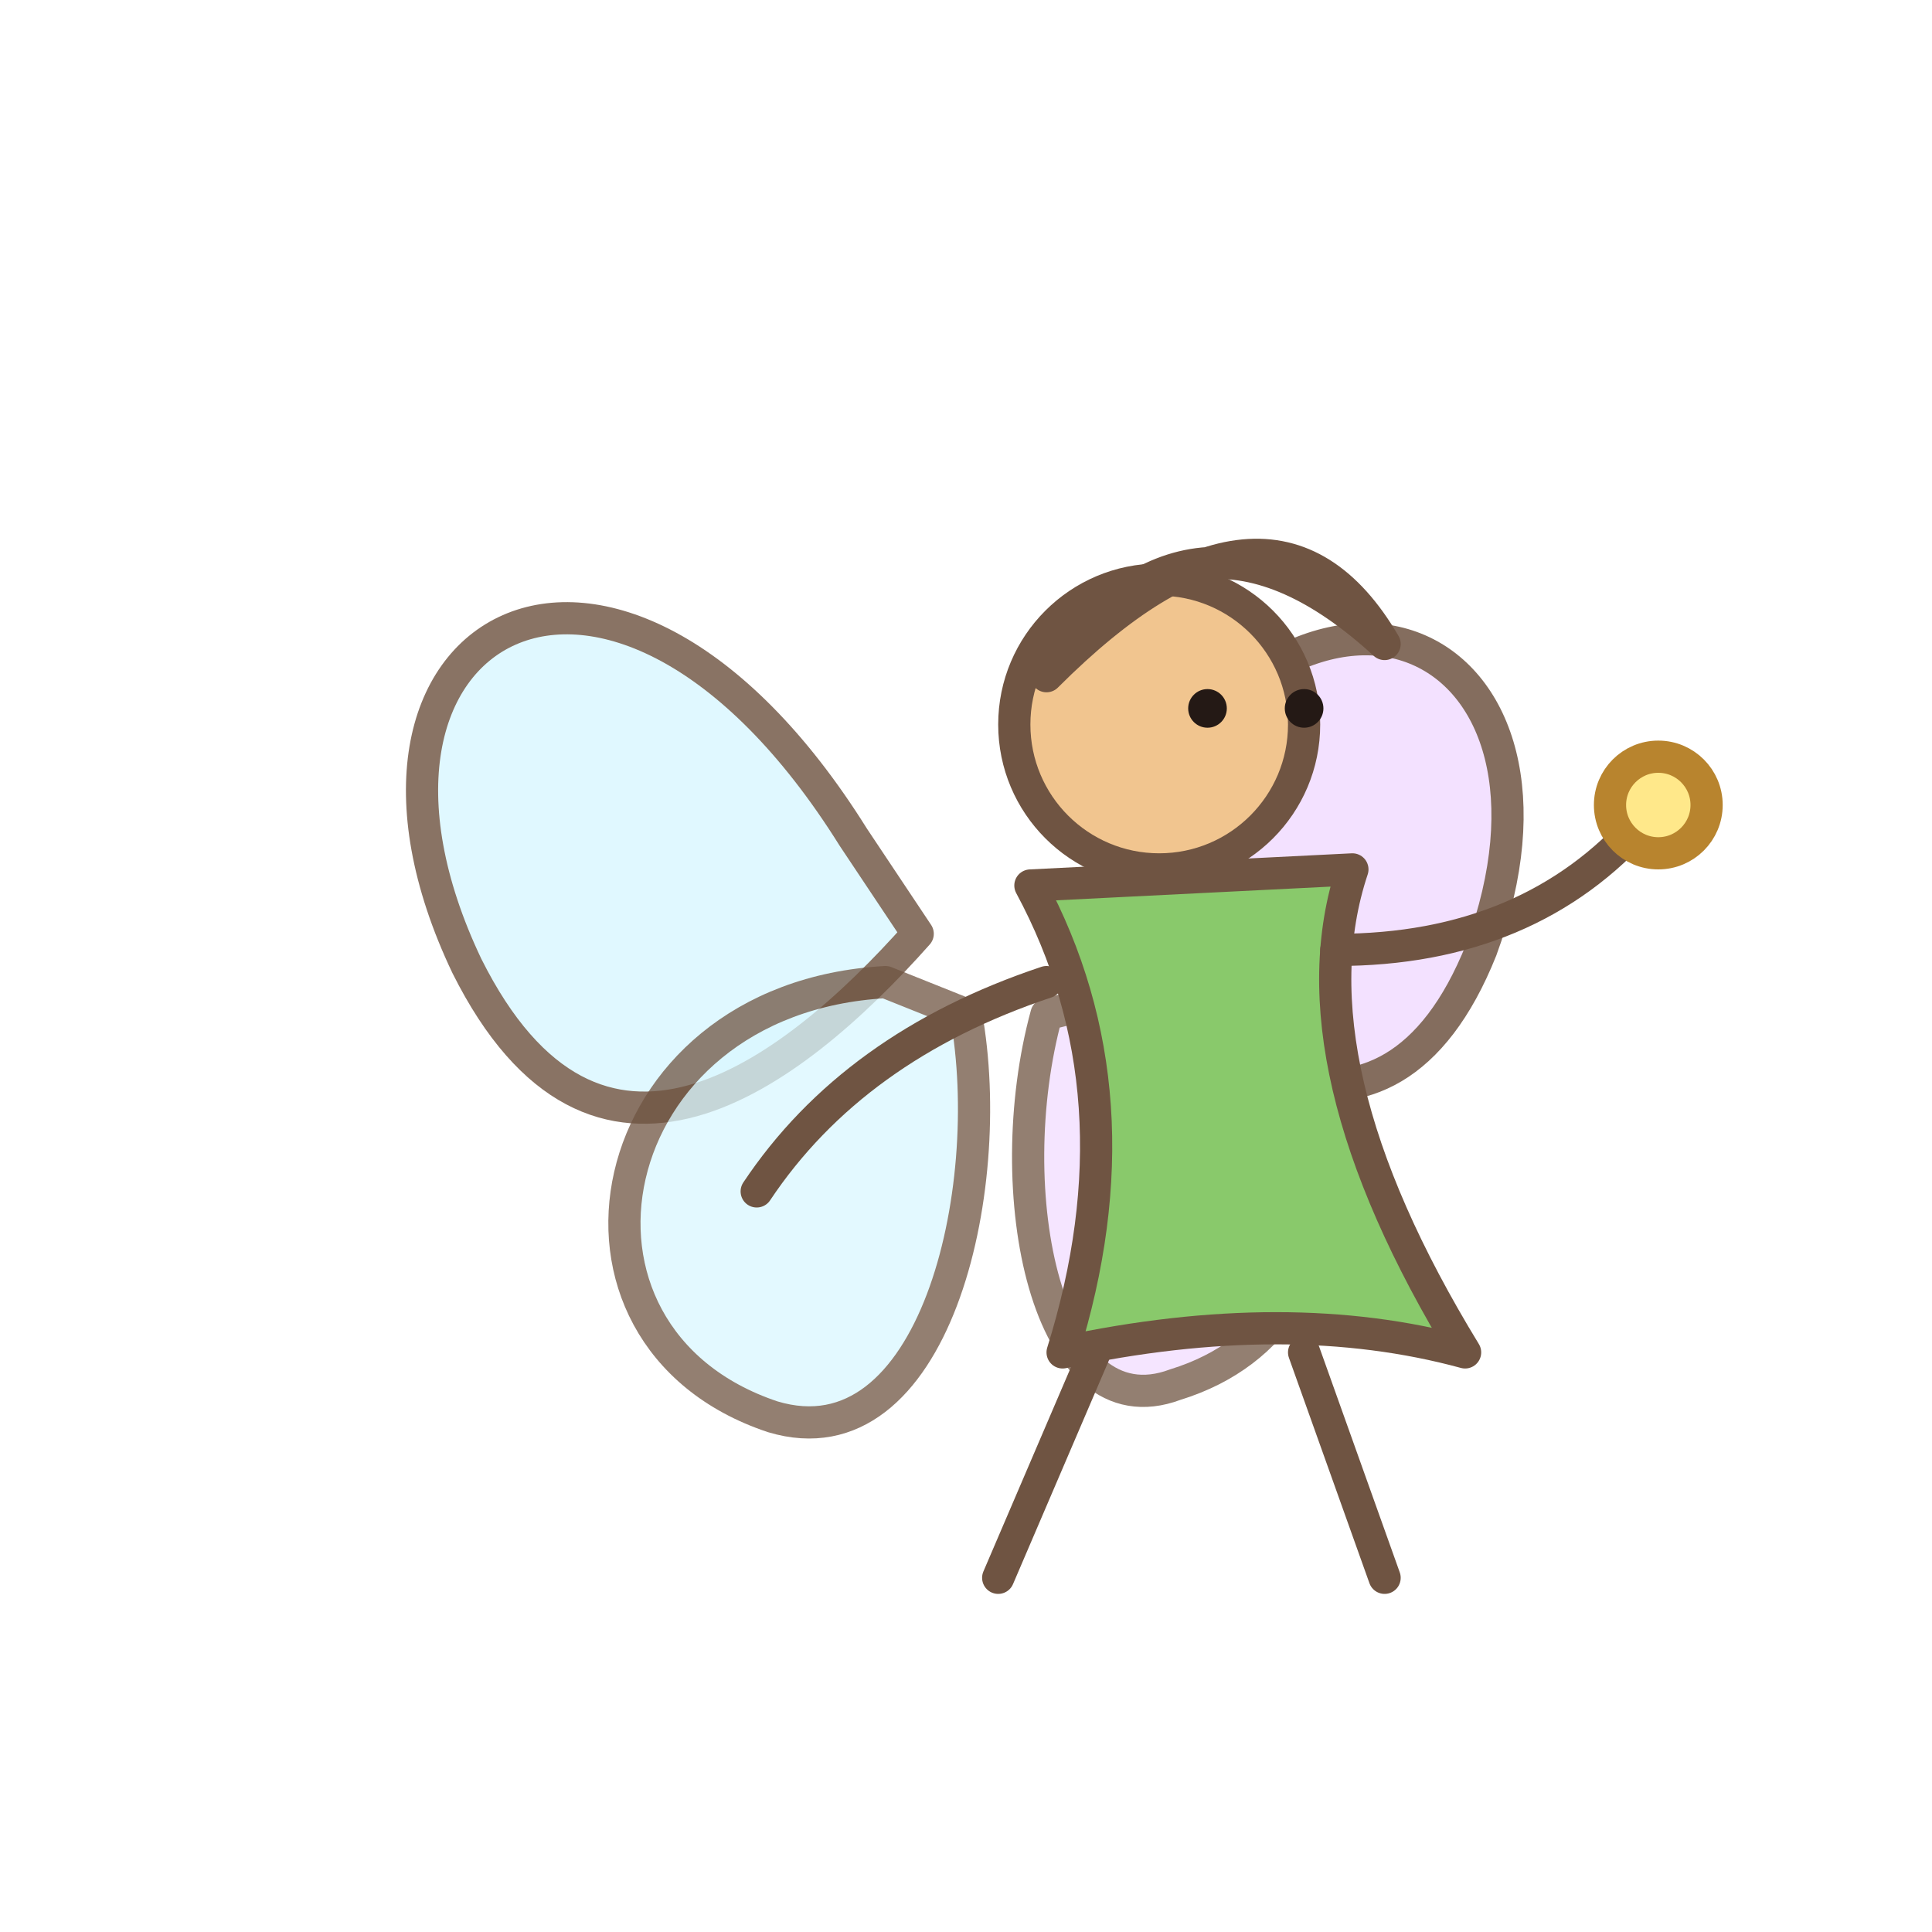
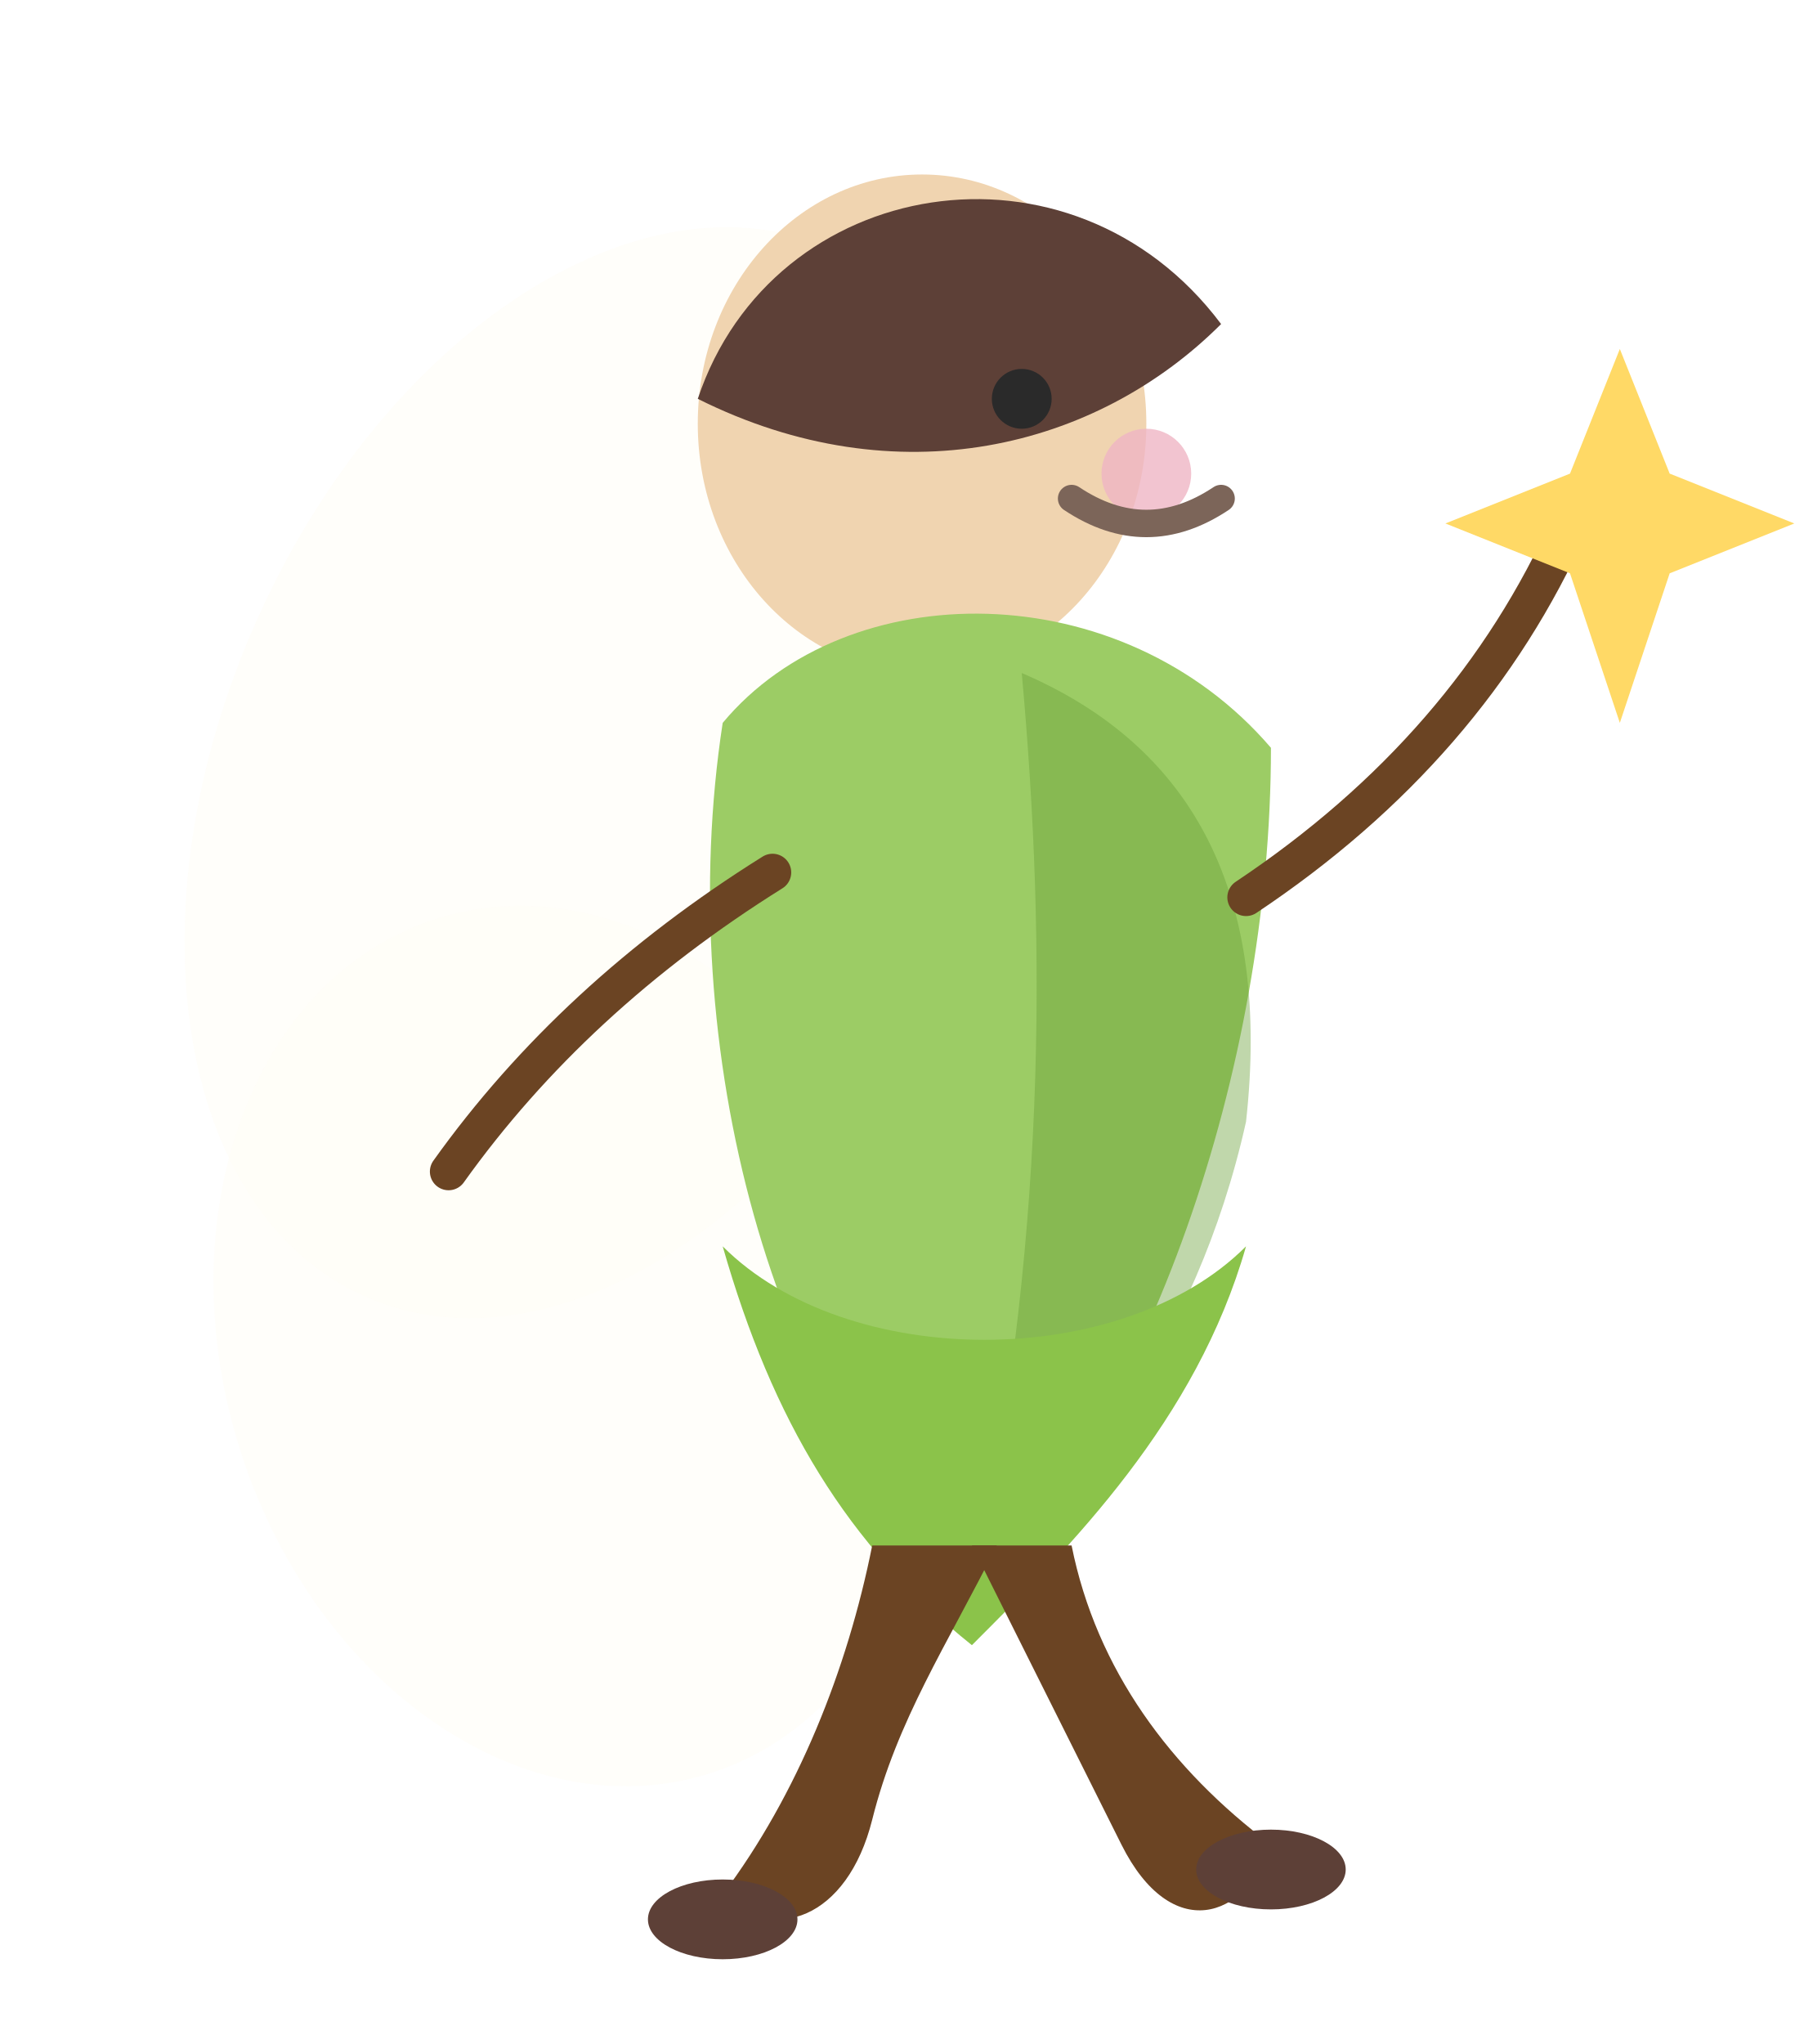
- <svg xmlns="http://www.w3.org/2000/svg" width="100%" viewBox="0 0 120 120">
-   <g stroke="#6f5442" stroke-width="2" stroke-linecap="round" stroke-linejoin="round">
-     <g id="wing-left">
-       <path d="M53 52C38 28 19 39 29 60c8 16 20 7 28-2Z" fill="#d9f7ff" opacity="0.82" />
-       <path d="M55 61c-18 1-22 22-7 27c10 3 14-14 12-25Z" fill="#d9f7ff" opacity="0.75" />
-     </g>
-     <g id="wing-right">
-       <path d="M70 51c12-20 29-11 22 8c-6 15-18 7-25-1Z" fill="#f1dcff" opacity="0.85" />
-       <path d="M69 62c15 2 17 20 4 24c-8 3-11-12-8-23Z" fill="#f1dcff" opacity="0.75" />
-     </g>
-     <circle cx="72" cy="45" r="9" fill="#f1c58f" />
-     <path d="M65 42q9-13 21-2q-7-12-21 2Z" fill="#d99942" />
-     <circle cx="75" cy="44" r="1.2" fill="#241915" stroke="none" />
-     <circle cx="81" cy="44" r="1.2" fill="#241915" stroke="none" />
-     <path d="M64 55q7 13 2 29q14-3 25 0q-11-18-7-30Z" fill="#89c96b" />
-     <path d="M68 84l-6 14M81 84l5 14M83 59q12 0 19-8M65 61q-12 4-18 13" fill="none" />
-     <circle cx="103" cy="50" r="3" fill="#ffe88a" stroke="#b8842e" />
-   </g>
+ <svg xmlns="http://www.w3.org/2000/svg" width="72" height="82" viewBox="0 0 72 82">
+   <ellipse cx="24" cy="31" rx="15" ry="23" fill="#fffdf7" opacity="0.68" transform="rotate(24 24 31)" />
+   <ellipse cx="23" cy="54" rx="14" ry="18" fill="#fffdf7" opacity="0.58" transform="rotate(-18 23 54)" />
+   <ellipse cx="37" cy="17" rx="9" ry="10" fill="#f0d4b0" />
+   <path d="M28 16C31 7 43 5 49 13C44 18 36 20 28 16Z" fill="#5d4037" />
+   <path d="M29 29C34 23 45 23 51 30C51 43 46 57 39 64C31 57 27 42 29 29Z" fill="#9ccc65" />
+   <path d="M41 27C48 30 51 36 50 45C48 54 43 60 39 64C42 50 42 38 41 27Z" fill="#689f38" opacity="0.42" />
+   <path d="M29 50C34 55 45 55 50 50C48 57 43 62 39 66C34 62 31 57 29 50Z" fill="#8bc34a" />
+   <circle cx="41" cy="16" r="1.2" fill="#2a2a2a" />
+   <circle cx="46" cy="19" r="1.8" fill="#efb5c4" opacity="0.8" />
+   <path d="M43 20Q46 22 49 20" fill="none" stroke="#7c6559" stroke-width="1.1" stroke-linecap="round" />
+   <path d="M31 35Q23 40 18 47" fill="none" stroke="#6b4423" stroke-width="1.5" stroke-linecap="round" />
+   <path d="M50 36Q59 30 63 21" fill="none" stroke="#6b4423" stroke-width="1.5" stroke-linecap="round" />
+   <path d="M65 14L67 19L72 21L67 23L65 29L63 23L58 21L63 19Z" fill="#ffd966" />
+   <path d="M35 62C34 67 32 72 29 76C31 78 34 77 35 73C36 69 38 66 40 62Z" fill="#6b4423" />
+   <path d="M43 62C44 67 47 71 51 74C50 77 47 78 45 74C43 70 41 66 39 62Z" fill="#6b4423" />
+   <ellipse cx="29" cy="77" rx="3" ry="1.6" fill="#5d4037" />
+   <ellipse cx="51" cy="75" rx="3" ry="1.6" fill="#5d4037" />
</svg>
